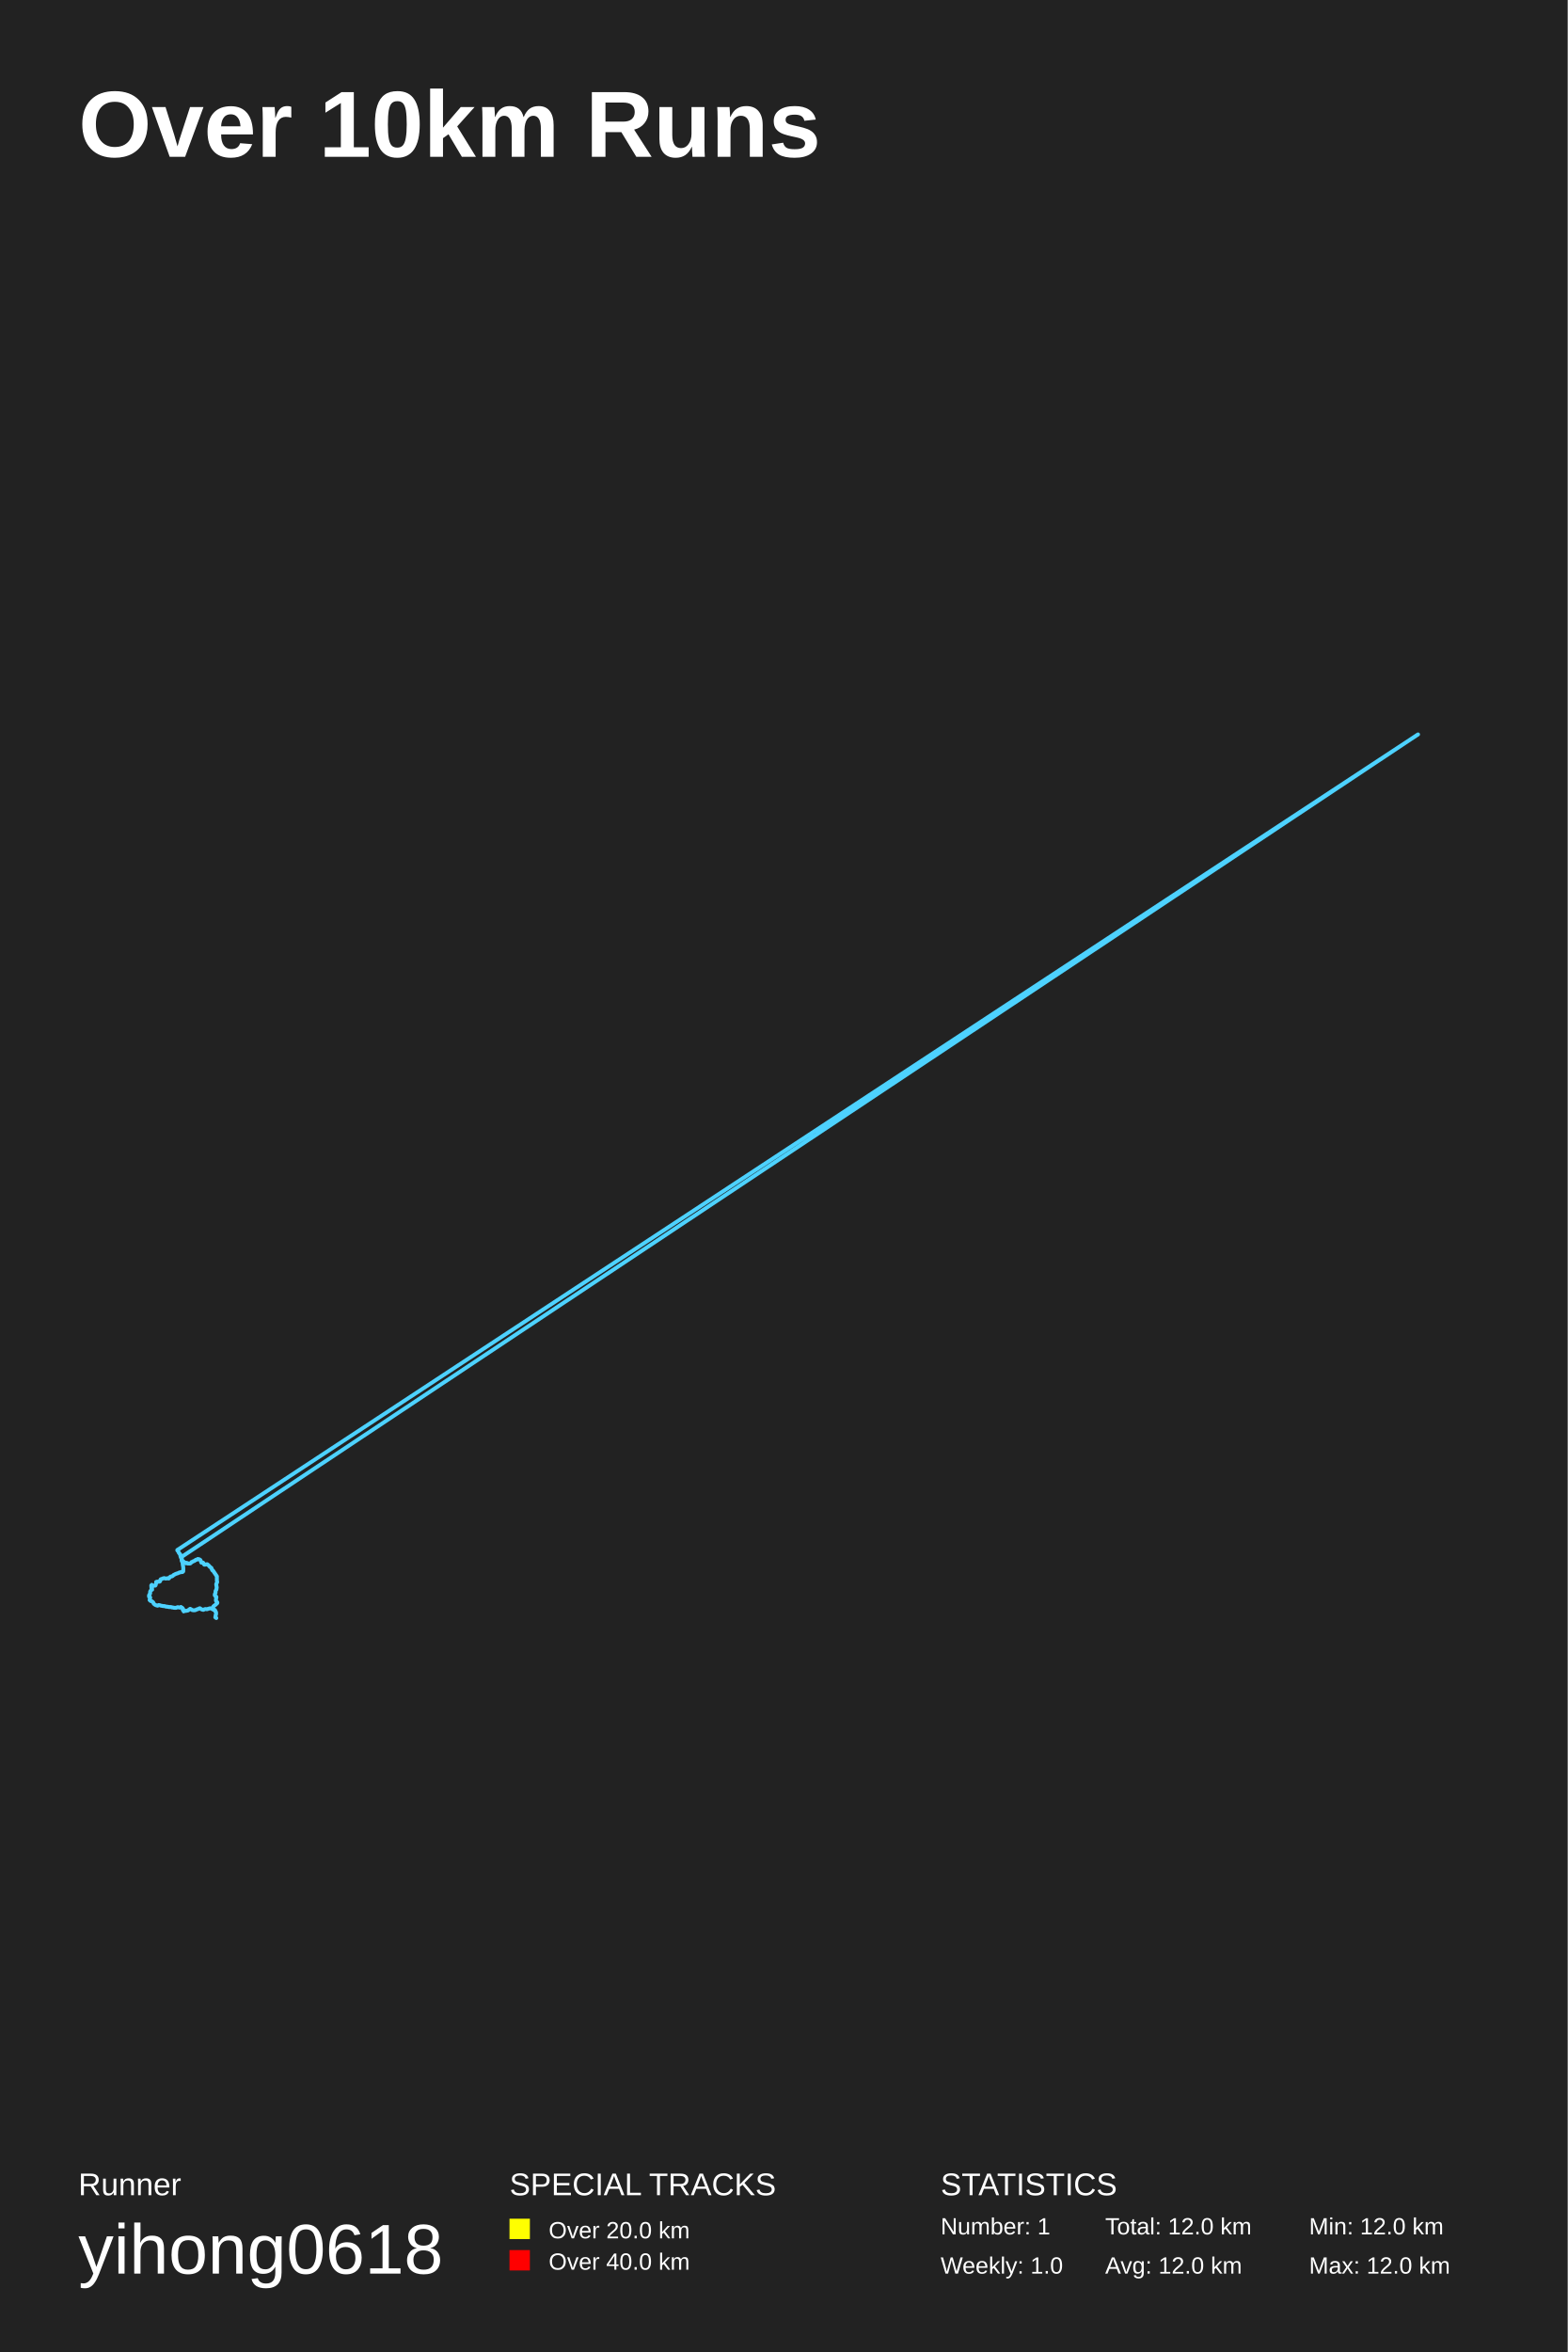
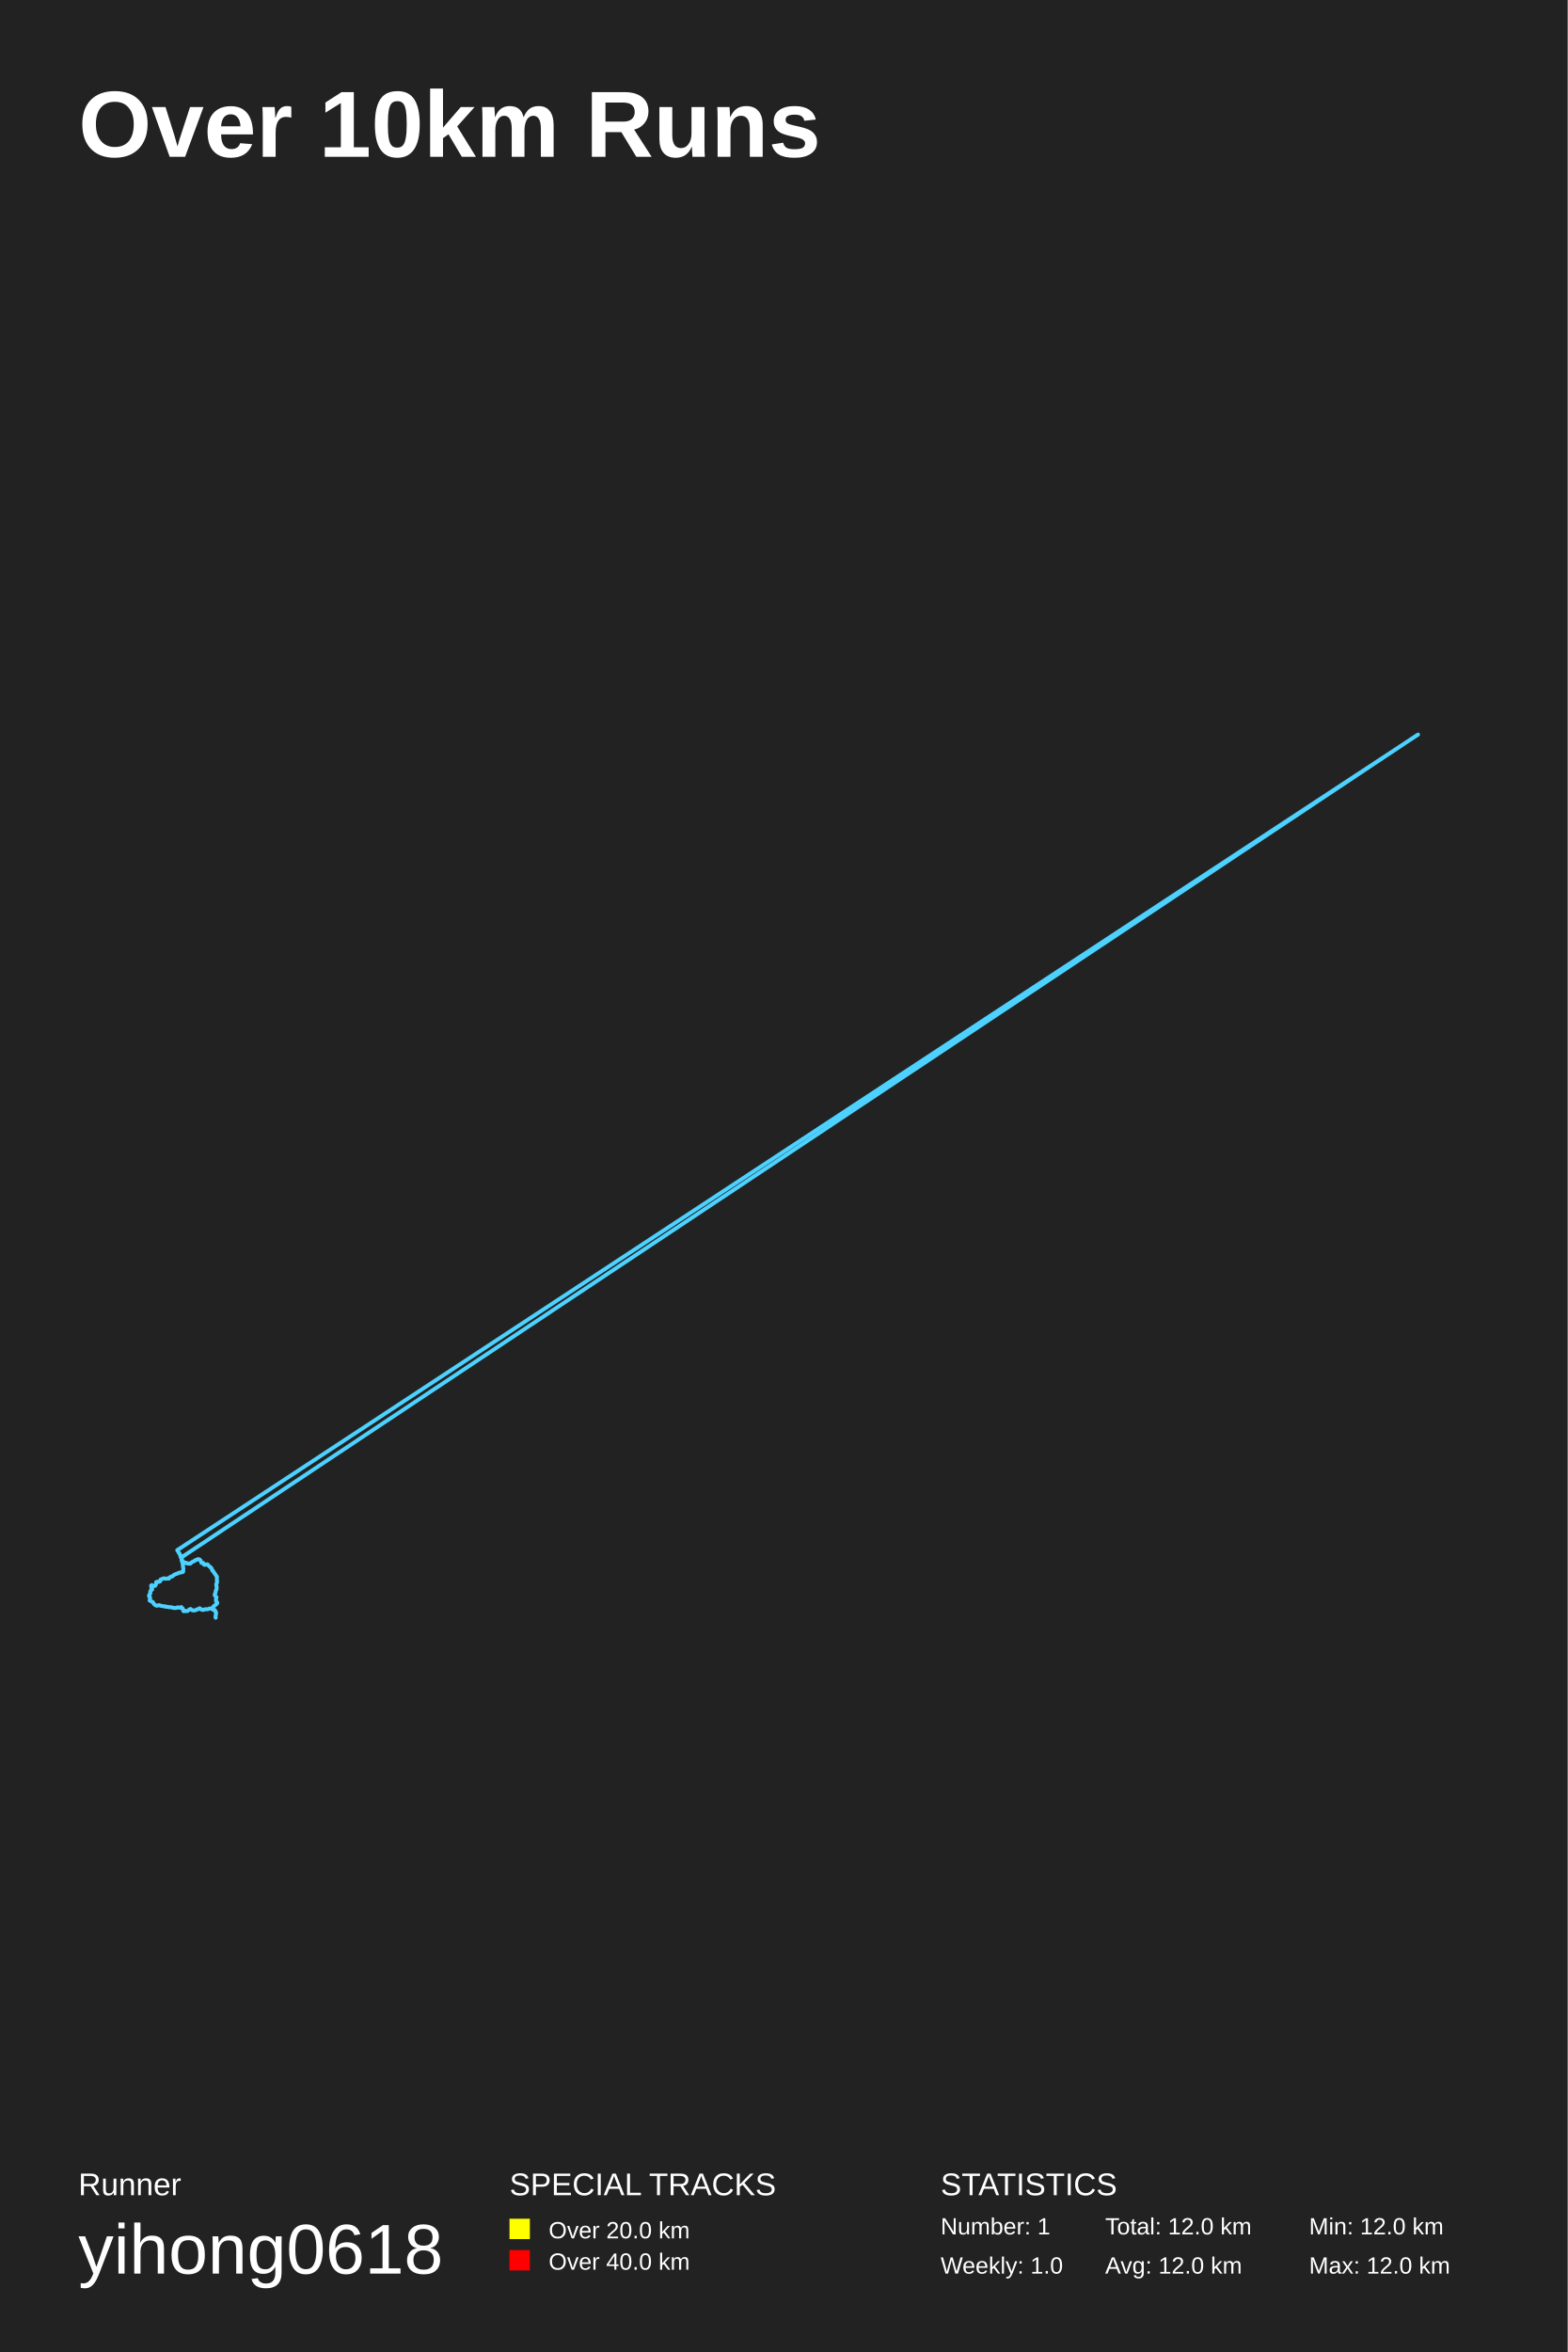
<svg xmlns="http://www.w3.org/2000/svg" baseProfile="full" height="300mm" version="1.1" viewBox="0,0,200,300" width="200mm">
  <defs />
  <rect fill="#222222" height="300" width="200" x="0" y="0" />
  <text fill="#FFFFFF" style="font-size:12px; font-family:Arial; font-weight:bold;" x="10" y="20">Over 10km Runs</text>
  <text fill="#FFFFFF" style="font-size:4px; font-family:Arial" x="10" y="280">Runner</text>
  <text fill="#FFFFFF" style="font-size:9px; font-family:Arial" x="10" y="290">yihong0618</text>
  <text fill="#FFFFFF" style="font-size:4px; font-family:Arial" x="65" y="280">SPECIAL TRACKS</text>
  <rect fill="yellow" height="2.6" width="2.6" x="65" y="283" />
  <text fill="#FFFFFF" style="font-size:3px; font-family:Arial" x="70" y="285.5">Over 20.0 km</text>
  <rect fill="red" height="2.6" width="2.6" x="65" y="287" />
  <text fill="#FFFFFF" style="font-size:3px; font-family:Arial" x="70" y="289.5">Over 40.0 km</text>
  <text fill="#FFFFFF" style="font-size:4px; font-family:Arial" x="120" y="280">STATISTICS</text>
  <text fill="#FFFFFF" style="font-size:3px; font-family:Arial" x="120" y="285">Number: 1</text>
  <text fill="#FFFFFF" style="font-size:3px; font-family:Arial" x="120" y="290">Weekly: 1.0</text>
  <text fill="#FFFFFF" style="font-size:3px; font-family:Arial" x="141" y="285">Total: 12.0 km</text>
  <text fill="#FFFFFF" style="font-size:3px; font-family:Arial" x="141" y="290">Avg: 12.0 km</text>
  <text fill="#FFFFFF" style="font-size:3px; font-family:Arial" x="167" y="285">Min: 12.0 km</text>
  <text fill="#FFFFFF" style="font-size:3px; font-family:Arial" x="167" y="290">Max: 12.0 km</text>
-   <polyline fill="none" opacity="1" points="27.471,205.55 27.457,205.439 27.376,205.355 27.253,205.281 27.229,205.307 27.229,205.307 27.243,205.307 27.214,205.307 27.224,205.318 27.229,205.307 27.219,205.313 27.21,205.318 27.214,205.323 27.214,205.318 27.143,205.244 27.134,205.134 27.157,205.049 27.176,204.96 27.238,204.896 27.295,204.833 27.343,204.796 27.438,204.728 27.533,204.659 27.618,204.565 27.694,204.507 27.728,204.438 27.713,204.359 27.623,204.296 27.571,204.217 27.538,204.096 27.561,204.017 27.566,203.927 27.571,203.843 27.609,203.727 27.576,203.638 27.485,203.601 27.471,203.543 27.4,203.474 27.409,203.348 27.457,203.237 27.504,203.158 27.49,203.042 27.509,202.916 27.58,202.795 27.618,202.721 27.618,202.6 27.656,202.516 27.637,202.421 27.623,202.326 27.609,202.242 27.595,202.168 27.585,202.063 27.642,201.92 27.699,201.836 27.699,201.736 27.671,201.631 27.661,201.525 27.675,201.404 27.661,201.278 27.675,201.104 27.675,201.072 27.172,200.329 27.119,200.319 27.062,200.266 27.043,200.192 27.024,200.129 27.001,200.108 26.991,200.056 26.967,199.987 26.906,199.961 26.858,199.903 26.801,199.871 26.763,199.845 26.716,199.776 26.673,199.718 26.573,199.639 26.511,199.576 26.44,199.523 26.402,199.513 26.312,199.545 26.226,199.555 26.169,199.571 26.055,199.571 26.017,199.508 25.979,199.418 25.951,199.36 25.884,199.307 25.794,199.318 25.713,199.329 25.713,199.281 25.699,199.265 25.732,199.276 25.732,199.265 25.689,199.302 25.68,199.292 25.67,199.292 25.694,199.286 25.694,199.302 25.675,199.292 25.699,199.271 25.694,199.292 25.656,199.213 25.623,199.123 25.609,199.086 25.571,198.997 25.552,198.97 25.523,198.96 25.466,198.928 25.419,198.886 25.352,198.897 25.295,198.865 25.271,198.86 25.252,198.849 25.21,198.87 25.143,198.902 25.1,198.933 25.058,198.96 24.986,198.955 24.958,198.981 24.891,199.023 24.834,199.065 24.801,199.097 24.758,199.102 24.711,199.134 24.654,199.139 24.587,199.186 24.516,199.223 24.44,199.244 24.373,199.329 24.312,199.397 24.226,199.434 24.155,199.429 24.098,199.434 24.008,199.418 23.951,199.418 23.965,199.397 23.965,199.392 23.993,199.408 23.97,199.408 23.941,199.429 23.889,199.376 23.827,199.339 23.794,199.339 23.723,199.397 23.67,199.318 23.608,199.323 23.542,199.334 23.485,199.26 23.437,199.192 23.366,199.171 23.357,199.149 23.342,199.144 23.319,199.097 23.266,199.044 23.2,199.034 23.195,199.044 23.209,199.034 23.181,199.012 23.176,198.949 23.195,198.881 23.2,198.833 23.152,198.791 23.114,198.717 23.095,198.686 23.067,198.633 23.048,198.57 23.024,198.491 23.005,198.396 22.991,198.249 22.924,198.206 22.886,198.133 22.834,198.096 22.81,198.048 22.796,197.969 22.739,197.896 22.682,197.822 22.682,197.764 22.668,197.759 22.625,197.753 22.63,197.759 22.644,197.764 22.635,197.753 22.63,197.753 22.644,197.764 22.644,197.753 22.682,197.727 22.696,197.68 22.692,197.68 22.639,197.69 22.639,197.695 22.625,197.706 22.62,197.717 22.639,197.706 22.625,197.701 22.625,197.695 22.63,197.695 22.639,197.685 22.639,197.695 22.644,197.69 180.91,93.676 180.815,93.734 180.815,93.734 180.815,93.734 180.815,93.734 180.739,93.776 180.724,93.792 23.091,198.638 23.129,198.707 23.181,198.791 23.181,198.881 23.167,198.976 23.181,199.076 23.209,199.155 23.271,199.218 23.3,199.307 23.295,199.418 23.314,199.523 23.333,199.687 23.361,199.803 23.376,199.924 23.38,200.019 23.39,200.156 23.371,200.277 23.38,200.366 23.371,200.435 23.271,200.519 23.119,200.509 23.01,200.556 22.905,200.566 22.801,200.614 22.696,200.667 22.573,200.703 22.468,200.74 22.387,200.767 22.311,200.819 22.216,200.856 22.126,200.904 22.098,200.951 22.05,200.998 22.05,200.993 22.05,200.998 21.998,201.03 21.931,201.067 21.87,201.077 21.77,201.088 21.713,201.141 21.637,201.178 21.613,201.225 21.57,201.315 21.499,201.341 21.423,201.315 21.337,201.309 21.238,201.336 21.162,201.346 21.071,201.336 20.995,201.293 20.919,201.293 20.843,201.32 20.791,201.33 20.734,201.351 20.663,201.399 20.582,201.409 20.501,201.441 20.468,201.504 20.43,201.573 20.44,201.646 20.411,201.704 20.368,201.71 20.345,201.741 20.311,201.741 20.245,201.757 20.154,201.752 20.088,201.731 19.988,201.762 19.917,201.783 19.922,201.81 19.931,201.868 19.922,201.936 19.917,201.968 19.893,202.01 19.879,202.052 19.874,202.094 19.865,202.173 19.812,202.247 19.713,202.236 19.646,202.263 19.589,202.273 19.513,202.321 19.451,202.326 19.428,202.294 19.39,202.268 19.371,202.273 19.337,202.242 19.318,202.221 19.352,202.194 19.361,202.147 19.38,202.157 19.333,202.21 19.299,202.221 19.304,202.31 19.314,202.437 19.323,202.579 19.399,202.663 19.409,202.763 19.314,202.795 19.223,202.895 19.147,203.021 19.157,203.158 19.147,203.274 19.057,203.395 19.005,203.522 19.024,203.674 19.124,203.695 19.162,203.775 19.143,203.854 19.128,203.943 19.086,204.085 19.157,204.154 19.233,204.217 19.352,204.233 19.451,204.301 19.556,204.407 19.599,204.533 19.708,204.638 19.855,204.728 19.988,204.775 20.116,204.807 20.24,204.723 20.383,204.749 20.535,204.802 20.672,204.828 20.82,204.854 20.972,204.86 21.038,204.87 21.157,204.923 21.252,204.923 21.357,204.939 21.466,204.954 21.589,204.986 21.713,204.975 21.827,204.986 21.931,205.028 22.031,205.028 22.155,205.065 22.292,205.076 22.444,205.081 22.573,205.033 22.673,204.991 22.768,205.012 22.891,205.049 23.019,205.044 23.076,204.97 23.143,205.028 23.247,205.076 23.357,205.218 23.319,205.349 23.404,205.423 23.437,205.539 23.532,205.444 23.708,205.471 23.851,205.444 23.998,205.413 24.122,205.297 24.259,205.207 24.397,205.276 24.492,205.355 24.635,205.386 24.839,205.392 24.925,205.365 25.029,205.328 25.157,205.26 25.305,205.228 25.423,205.149 25.499,205.134 25.609,205.207 25.727,205.281 25.818,205.307 25.936,205.339 26.022,205.297 26.131,205.249 26.26,205.234 26.397,205.265 26.511,205.223 26.625,205.191 26.711,205.16 26.801,205.139 26.929,205.16 27.043,205.223 27.167,205.239 27.229,205.27 27.343,205.307 27.447,205.397 27.481,205.529 27.561,205.634 27.566,205.75 27.566,205.897 27.509,206.008 27.504,206.155 27.466,206.287 27.595,206.382" stroke="#4DD2FF" stroke-dasharray="none" stroke-linecap="round" stroke-linejoin="round" stroke-width="0.5" />
+   <polyline fill="none" opacity="1" points="27.49,205.526 27.428,205.415 27.357,205.336 27.219,205.315 27.229,205.326 27.253,205.326 27.243,205.326 27.214,205.331 27.224,205.331 27.224,205.331 27.214,205.342 27.214,205.336 27.214,205.331 27.219,205.336 27.129,205.215 27.134,205.11 27.153,205.041 27.195,204.957 27.257,204.889 27.333,204.836 27.367,204.783 27.471,204.731 27.561,204.657 27.656,204.562 27.704,204.509 27.723,204.43 27.685,204.351 27.585,204.293 27.566,204.199 27.538,204.077 27.566,204.004 27.576,203.925 27.571,203.814 27.618,203.709 27.523,203.635 27.476,203.598 27.452,203.545 27.386,203.456 27.419,203.293 27.471,203.229 27.504,203.129 27.504,203.019 27.528,202.892 27.604,202.797 27.618,202.692 27.633,202.587 27.656,202.487 27.623,202.408 27.628,202.307 27.599,202.25 27.595,202.16 27.59,202.034 27.661,201.907 27.699,201.807 27.699,201.723 27.661,201.612 27.671,201.496 27.666,201.386 27.671,201.249 27.675,201.106 27.656,201.091 27.157,200.358 27.086,200.332 27.072,200.258 27.039,200.19 27.02,200.121 27.005,200.111 26.982,200.037 26.944,199.995 26.906,199.932 26.83,199.911 26.787,199.858 26.754,199.837 26.701,199.768 26.635,199.71 26.545,199.637 26.497,199.552 26.435,199.526 26.374,199.531 26.283,199.558 26.203,199.579 26.127,199.595 26.036,199.579 25.998,199.484 25.96,199.41 25.922,199.352 25.851,199.336 25.746,199.368 25.699,199.315 25.699,199.305 25.718,199.289 25.713,199.3 25.699,199.3 25.699,199.31 25.68,199.3 25.685,199.315 25.685,199.336 25.694,199.315 25.685,199.31 25.699,199.284 25.699,199.289 25.637,199.189 25.618,199.126 25.604,199.068 25.566,199.005 25.547,198.989 25.514,198.952 25.447,198.931 25.4,198.889 25.343,198.904 25.29,198.873 25.262,198.883 25.262,198.868 25.181,198.91 25.129,198.931 25.086,198.962 25.034,198.952 24.982,198.978 24.934,199.015 24.858,199.041 24.825,199.094 24.782,199.12 24.739,199.131 24.682,199.163 24.654,199.168 24.563,199.215 24.492,199.252 24.411,199.294 24.354,199.368 24.278,199.447 24.188,199.447 24.141,199.437 24.06,199.442 23.989,199.437 23.941,199.437 23.965,199.41 23.965,199.41 23.984,199.421 23.955,199.426 23.913,199.421 23.865,199.373 23.813,199.352 23.775,199.384 23.699,199.384 23.661,199.331 23.58,199.368 23.518,199.326 23.456,199.252 23.423,199.205 23.361,199.173 23.347,199.173 23.333,199.163 23.295,199.094 23.247,199.047 23.19,199.057 23.2,199.057 23.19,199.041 23.167,199.02 23.181,198.947 23.205,198.883 23.195,198.825 23.133,198.783 23.114,198.731 23.091,198.678 23.053,198.631 23.043,198.562 23.01,198.473 23.005,198.415 22.967,198.257 22.905,198.209 22.882,198.13 22.815,198.088 22.801,198.041 22.768,197.956 22.72,197.882 22.677,197.825 22.668,197.772 22.644,197.767 22.635,197.782 22.644,197.782 22.644,197.788 22.635,197.777 22.644,197.772 22.639,197.772 22.654,197.777 22.687,197.714 22.692,197.703 22.692,197.724 22.616,197.703 22.63,197.719 22.62,197.719 22.62,197.735 22.625,197.724 22.63,197.724 22.63,197.719 22.63,197.714 22.635,197.709 22.639,197.714 22.635,197.709 180.91,93.695 180.815,93.753 180.815,93.753 180.815,93.753 180.815,93.753 180.724,93.811 180.629,93.869 23.105,198.678 23.138,198.789 23.186,198.841 23.167,198.931 23.181,199.015 23.195,199.131 23.228,199.194 23.281,199.273 23.309,199.384 23.3,199.494 23.323,199.589 23.338,199.753 23.347,199.879 23.38,199.979 23.39,200.074 23.38,200.221 23.366,200.337 23.38,200.406 23.347,200.495 23.209,200.548 23.076,200.543 22.981,200.585 22.863,200.601 22.758,200.643 22.644,200.701 22.544,200.743 22.44,200.764 22.364,200.801 22.273,200.848 22.178,200.89 22.102,200.954 22.079,200.991 22.05,201.012 22.055,201.006 22.026,201.022 21.984,201.075 21.917,201.085 21.832,201.101 21.751,201.128 21.68,201.185 21.623,201.212 21.599,201.264 21.547,201.349 21.452,201.349 21.39,201.322 21.299,201.338 21.209,201.359 21.124,201.37 21.052,201.343 20.972,201.312 20.886,201.317 20.81,201.359 20.772,201.354 20.71,201.396 20.634,201.417 20.558,201.444 20.492,201.47 20.449,201.544 20.425,201.628 20.44,201.691 20.397,201.723 20.359,201.733 20.33,201.754 20.283,201.76 20.212,201.781 20.131,201.76 20.045,201.754 19.95,201.781 19.912,201.812 19.931,201.849 19.936,201.912 19.926,201.976 19.907,202.002 19.898,202.044 19.888,202.092 19.865,202.139 19.836,202.207 19.77,202.281 19.679,202.255 19.603,202.297 19.565,202.297 19.494,202.36 19.428,202.339 19.418,202.307 19.371,202.286 19.366,202.281 19.337,202.244 19.314,202.239 19.375,202.186 19.371,202.176 19.366,202.202 19.328,202.218 19.266,202.255 19.328,202.36 19.304,202.508 19.342,202.624 19.423,202.724 19.366,202.797 19.261,202.834 19.19,202.955 19.152,203.103 19.19,203.208 19.114,203.335 19.033,203.451 19.005,203.582 19.071,203.688 19.147,203.74 19.143,203.819 19.147,203.898 19.119,203.993 19.086,204.146 19.19,204.188 19.266,204.246 19.385,204.283 19.494,204.346 19.565,204.472 19.632,204.578 19.755,204.688 19.893,204.778 20.04,204.815 20.15,204.778 20.311,204.731 20.43,204.794 20.582,204.825 20.734,204.862 20.886,204.883 21.01,204.899 21.09,204.889 21.176,204.952 21.285,204.952 21.409,204.952 21.499,204.989 21.632,205.004 21.746,204.994 21.879,205.015 21.974,205.052 22.088,205.073 22.226,205.094 22.345,205.099 22.487,205.099 22.616,205.036 22.706,205.01 22.81,205.047 22.934,205.083 23.034,205.036 23.124,204.978 23.162,205.078 23.3,205.147 23.347,205.289 23.357,205.421 23.409,205.489 23.452,205.521 23.608,205.447 23.761,205.51 23.922,205.479 24.055,205.389 24.174,205.273 24.316,205.226 24.435,205.315 24.535,205.394 24.692,205.41 24.872,205.41 24.967,205.363 25.086,205.321 25.2,205.247 25.347,205.236 25.457,205.136 25.537,205.178 25.656,205.247 25.761,205.336 25.875,205.331 25.974,205.342 26.051,205.289 26.174,205.257 26.321,205.257 26.44,205.273 26.559,205.236 26.673,205.189 26.749,205.168 26.844,205.152 26.982,205.205 27.105,205.257 27.191,205.278 27.286,205.299 27.381,205.352 27.471,205.463 27.485,205.594 27.58,205.689 27.552,205.821 27.547,205.963 27.509,206.095 27.485,206.211 27.519,206.342" stroke="#4DD2FF" stroke-dasharray="none" stroke-linecap="round" stroke-linejoin="round" stroke-width="0.5" />
</svg>
